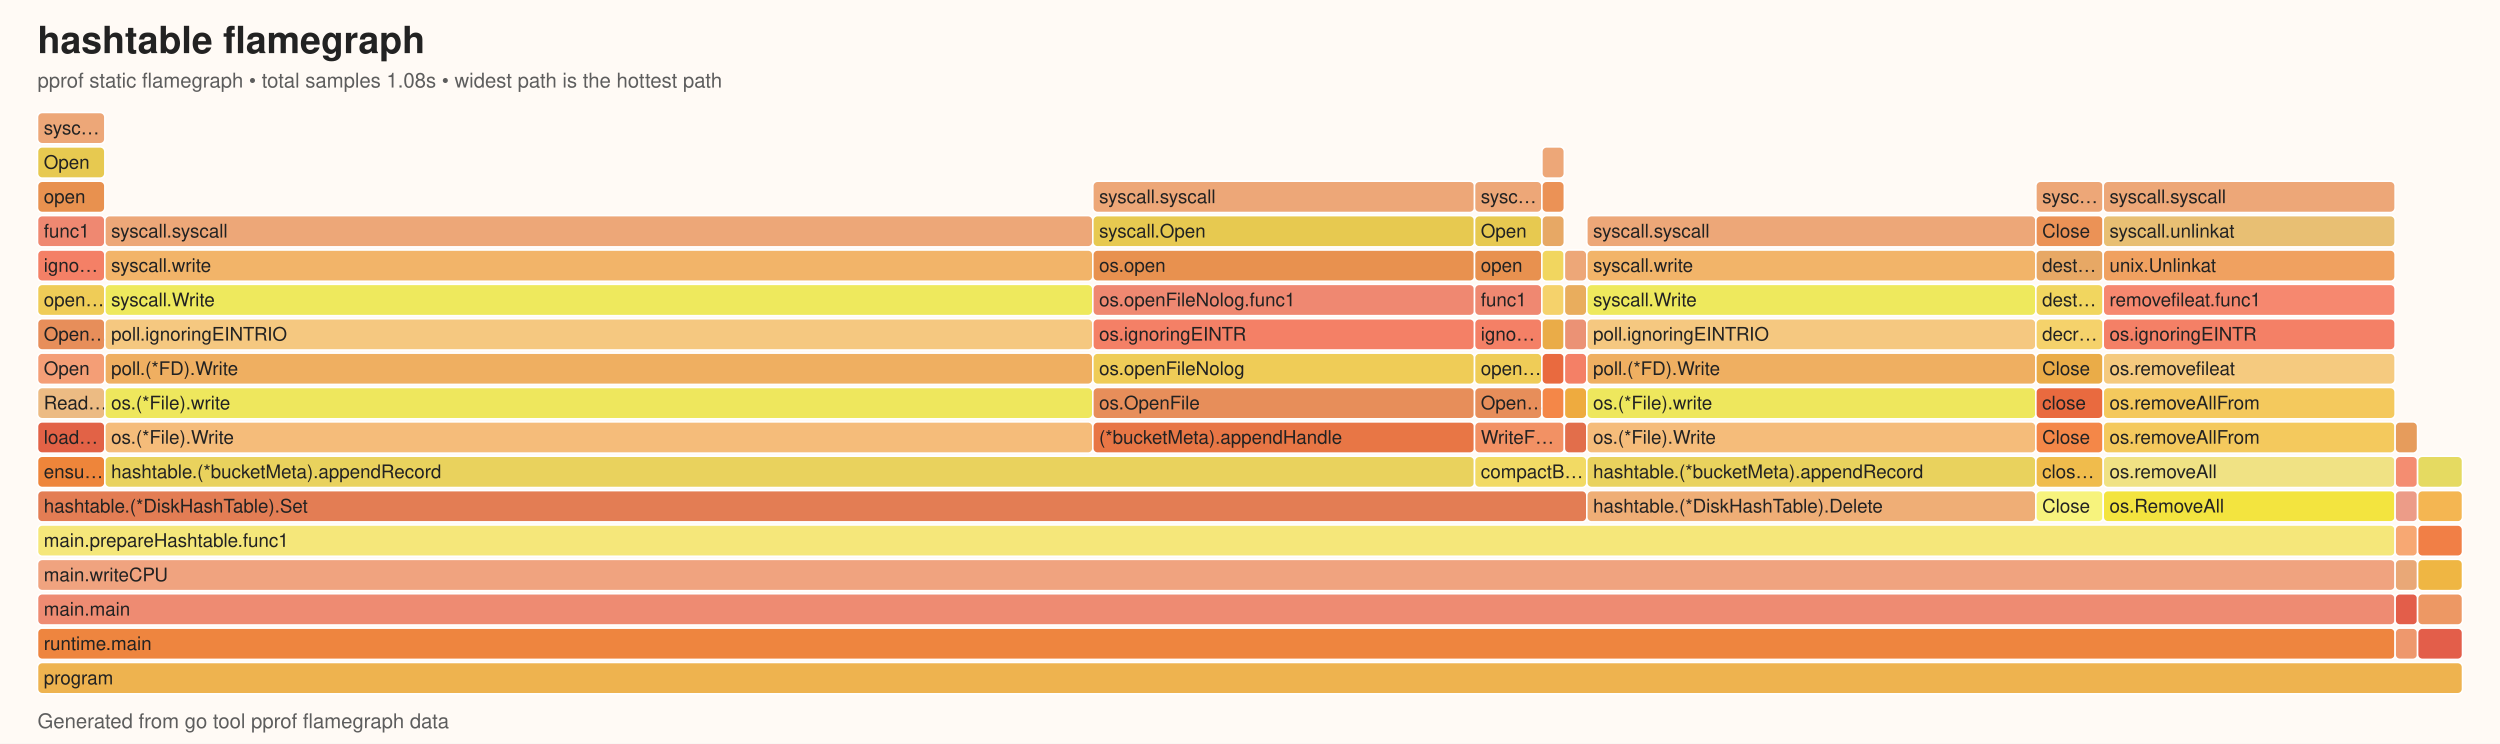
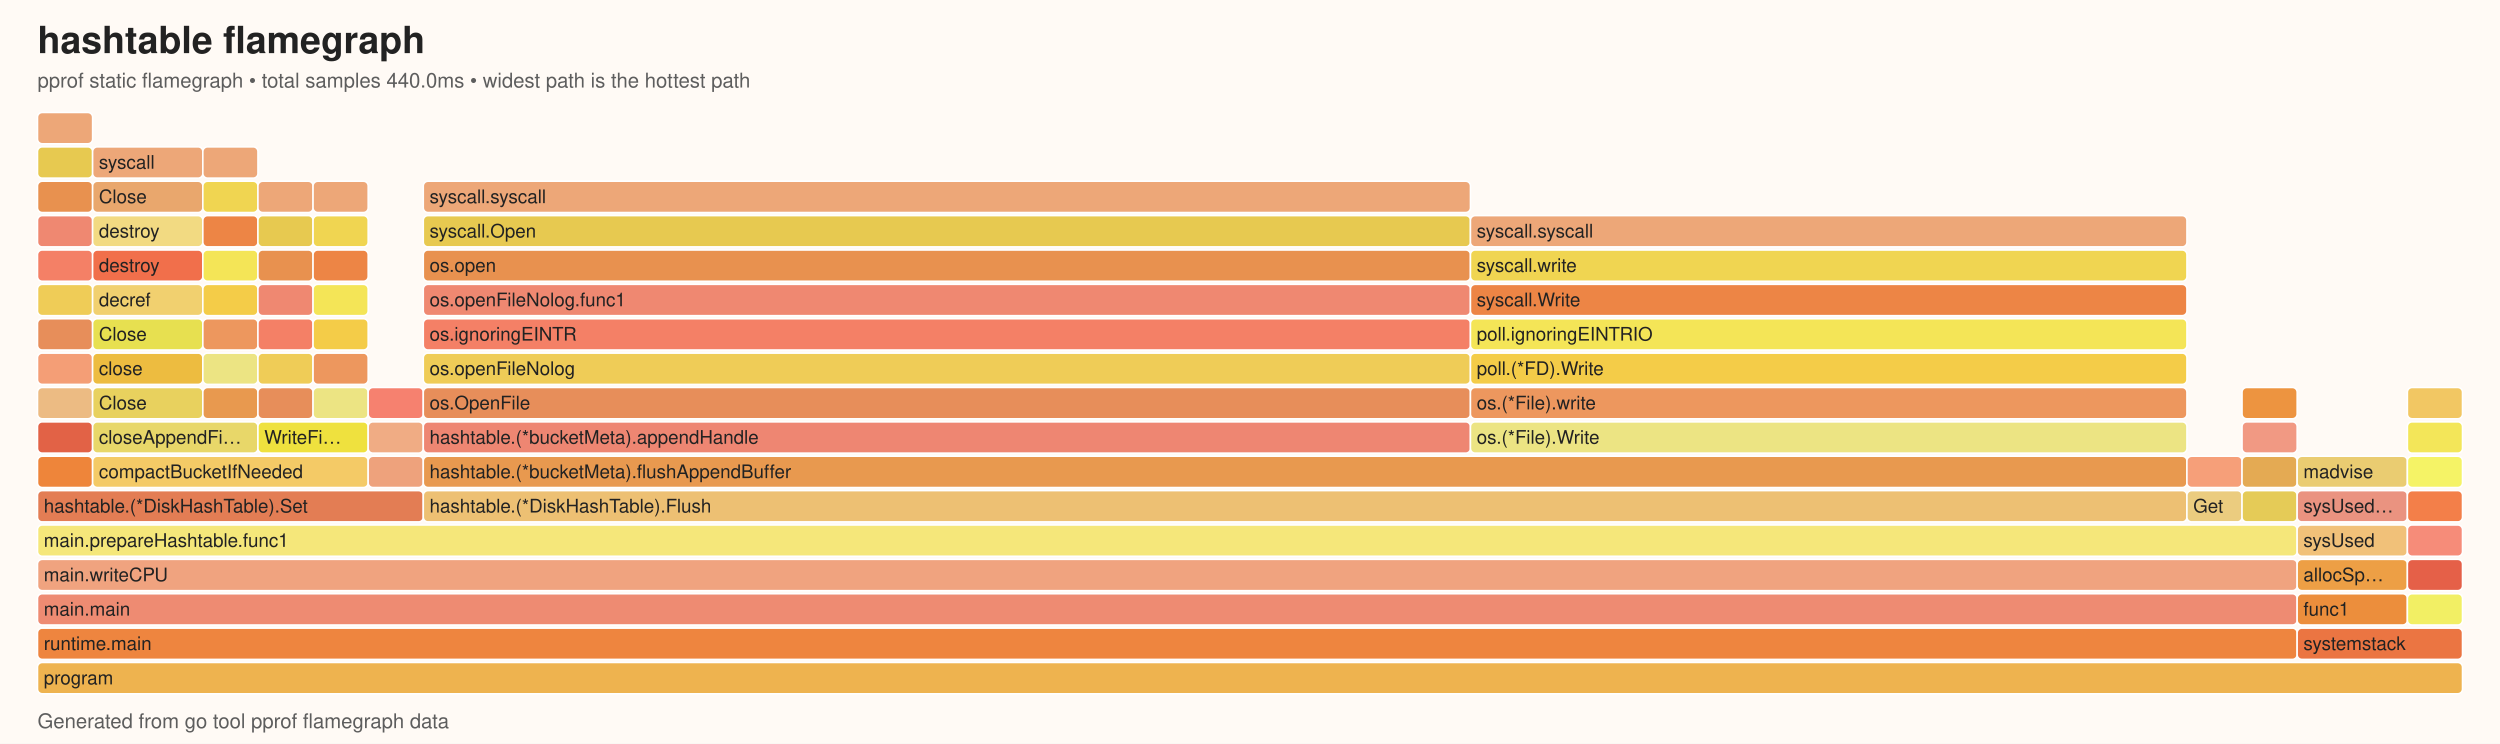
<svg xmlns="http://www.w3.org/2000/svg" width="1600" height="476" viewBox="0 0 1600 476" role="img" aria-label="hashtable flamegraph">
  <style>text{font-family:-apple-system,BlinkMacSystemFont,'Segoe UI',Helvetica,Arial,sans-serif;}.title{font-size:24px;font-weight:700;fill:#222;}.subtitle{font-size:13px;fill:#5d5d5d;}.box-label{font-size:12px;fill:#222;pointer-events:none;}.box{stroke:#ffffff;stroke-width:1;}</style>
  <rect x="0" y="0" width="1600" height="476" fill="#fffaf5" />
  <text class="title" x="24" y="34">hashtable flamegraph</text>
-   <text class="subtitle" x="24" y="56">pprof static flamegraph • total samples 1.08s • widest path is the hottest path</text>
+   <text class="subtitle" x="24" y="56">pprof static flamegraph • total samples 440.0ms • widest path is the hottest path</text>
  <g>
    <rect class="box" x="24.00" y="424.00" width="1552.00" height="20" rx="3" ry="3" fill="hsl(38,82%,62%)" />
    <text class="box-label" x="28.00" y="438.00">program</text>
  </g>
  <g>
-     <rect class="box" x="24.00" y="402.00" width="1508.89" height="20" rx="3" ry="3" fill="hsl(24,84%,59%)" />
+     <rect class="box" x="24.00" y="402.00" width="1446.18" height="20" rx="3" ry="3" fill="hsl(24,84%,59%)" />
    <text class="box-label" x="28.00" y="416.00">runtime.main</text>
  </g>
  <g>
-     <rect class="box" x="24.00" y="380.00" width="1508.89" height="20" rx="3" ry="3" fill="hsl(12,78%,69%)" />
+     <rect class="box" x="24.00" y="380.00" width="1446.18" height="20" rx="3" ry="3" fill="hsl(12,78%,69%)" />
    <text class="box-label" x="28.00" y="394.00">main.main</text>
  </g>
  <g>
-     <rect class="box" x="24.00" y="358.00" width="1508.89" height="20" rx="3" ry="3" fill="hsl(19,79%,72%)" />
+     <rect class="box" x="24.00" y="358.00" width="1446.18" height="20" rx="3" ry="3" fill="hsl(19,79%,72%)" />
    <text class="box-label" x="28.00" y="372.00">main.writeCPU</text>
  </g>
  <g>
-     <rect class="box" x="24.00" y="336.00" width="1508.89" height="20" rx="3" ry="3" fill="hsl(53,86%,72%)" />
+     <rect class="box" x="24.00" y="336.00" width="1446.18" height="20" rx="3" ry="3" fill="hsl(53,86%,72%)" />
    <text class="box-label" x="28.00" y="350.00">main.prepareHashtable.func1</text>
  </g>
  <g>
-     <rect class="box" x="24.00" y="314.00" width="991.56" height="20" rx="3" ry="3" fill="hsl(17,72%,61%)" />
+     <rect class="box" x="24.00" y="314.00" width="246.91" height="20" rx="3" ry="3" fill="hsl(17,72%,61%)" />
    <text class="box-label" x="28.00" y="328.00">hashtable.(*DiskHashTable).Set</text>
  </g>
  <g>
-     <rect class="box" x="24.00" y="292.00" width="43.11" height="20" rx="3" ry="3" fill="hsl(25,84%,58%)" />
-     <text class="box-label" x="28.00" y="306.00">ensu…</text>
-   </g>
-   <g>
-     <rect class="box" x="24.00" y="270.00" width="43.11" height="20" rx="3" ry="3" fill="hsl(11,73%,58%)" />
-     <text class="box-label" x="28.00" y="284.00">load…</text>
-   </g>
-   <g>
-     <rect class="box" x="24.00" y="248.00" width="43.11" height="20" rx="3" ry="3" fill="hsl(32,73%,72%)" />
-     <text class="box-label" x="28.00" y="262.00">Read…</text>
-   </g>
-   <g>
-     <rect class="box" x="24.00" y="226.00" width="43.11" height="20" rx="3" ry="3" fill="hsl(19,85%,71%)" />
-     <text class="box-label" x="28.00" y="240.00">Open</text>
-   </g>
-   <g>
-     <rect class="box" x="24.00" y="204.00" width="43.11" height="20" rx="3" ry="3" fill="hsl(22,75%,63%)" />
-     <text class="box-label" x="28.00" y="218.00">Open…</text>
-   </g>
-   <g>
-     <rect class="box" x="24.00" y="182.00" width="43.11" height="20" rx="3" ry="3" fill="hsl(46,83%,64%)" />
-     <text class="box-label" x="28.00" y="196.00">open…</text>
-   </g>
-   <g>
-     <rect class="box" x="24.00" y="160.00" width="43.11" height="20" rx="3" ry="3" fill="hsl(11,87%,68%)" />
-     <text class="box-label" x="28.00" y="174.00">igno…</text>
-   </g>
-   <g>
-     <rect class="box" x="24.00" y="138.00" width="43.11" height="20" rx="3" ry="3" fill="hsl(11,80%,69%)" />
-     <text class="box-label" x="28.00" y="152.00">func1</text>
-   </g>
-   <g>
-     <rect class="box" x="24.00" y="116.00" width="43.11" height="20" rx="3" ry="3" fill="hsl(26,77%,61%)" />
-     <text class="box-label" x="28.00" y="130.00">open</text>
-   </g>
-   <g>
-     <rect class="box" x="24.00" y="94.00" width="43.11" height="20" rx="3" ry="3" fill="hsl(48,76%,61%)" />
-     <text class="box-label" x="28.00" y="108.00">Open</text>
-   </g>
-   <g>
-     <rect class="box" x="24.00" y="72.00" width="43.11" height="20" rx="3" ry="3" fill="hsl(24,76%,70%)" />
-     <text class="box-label" x="28.00" y="86.00">sysc…</text>
-   </g>
-   <g>
-     <rect class="box" x="67.11" y="292.00" width="876.59" height="20" rx="3" ry="3" fill="hsl(50,76%,64%)" />
-     <text class="box-label" x="71.11" y="306.00">hashtable.(*bucketMeta).appendRecord</text>
-   </g>
-   <g>
-     <rect class="box" x="67.11" y="270.00" width="632.30" height="20" rx="3" ry="3" fill="hsl(32,86%,72%)" />
-     <text class="box-label" x="71.11" y="284.00">os.(*File).Write</text>
-   </g>
-   <g>
-     <rect class="box" x="67.11" y="248.00" width="632.30" height="20" rx="3" ry="3" fill="hsl(57,81%,65%)" />
-     <text class="box-label" x="71.11" y="262.00">os.(*File).write</text>
-   </g>
-   <g>
-     <rect class="box" x="67.11" y="226.00" width="632.30" height="20" rx="3" ry="3" fill="hsl(33,82%,66%)" />
-     <text class="box-label" x="71.11" y="240.00">poll.(*FD).Write</text>
-   </g>
-   <g>
-     <rect class="box" x="67.11" y="204.00" width="632.30" height="20" rx="3" ry="3" fill="hsl(37,85%,73%)" />
-     <text class="box-label" x="71.11" y="218.00">poll.ignoringEINTRIO</text>
-   </g>
-   <g>
-     <rect class="box" x="67.11" y="182.00" width="632.30" height="20" rx="3" ry="3" fill="hsl(58,81%,65%)" />
-     <text class="box-label" x="71.11" y="196.00">syscall.Write</text>
-   </g>
-   <g>
-     <rect class="box" x="67.11" y="160.00" width="632.30" height="20" rx="3" ry="3" fill="hsl(33,84%,68%)" />
-     <text class="box-label" x="71.11" y="174.00">syscall.write</text>
-   </g>
-   <g>
-     <rect class="box" x="67.11" y="138.00" width="632.30" height="20" rx="3" ry="3" fill="hsl(24,76%,70%)" />
-     <text class="box-label" x="71.11" y="152.00">syscall.syscall</text>
-   </g>
-   <g>
-     <rect class="box" x="699.41" y="270.00" width="244.30" height="20" rx="3" ry="3" fill="hsl(18,78%,59%)" />
-     <text class="box-label" x="703.41" y="284.00">(*bucketMeta).appendHandle</text>
-   </g>
-   <g>
-     <rect class="box" x="699.41" y="248.00" width="244.30" height="20" rx="3" ry="3" fill="hsl(22,75%,63%)" />
-     <text class="box-label" x="703.41" y="262.00">os.OpenFile</text>
-   </g>
-   <g>
-     <rect class="box" x="699.41" y="226.00" width="244.30" height="20" rx="3" ry="3" fill="hsl(46,83%,64%)" />
-     <text class="box-label" x="703.41" y="240.00">os.openFileNolog</text>
-   </g>
-   <g>
-     <rect class="box" x="699.41" y="204.00" width="244.30" height="20" rx="3" ry="3" fill="hsl(11,87%,68%)" />
-     <text class="box-label" x="703.41" y="218.00">os.ignoringEINTR</text>
-   </g>
-   <g>
-     <rect class="box" x="699.41" y="182.00" width="244.30" height="20" rx="3" ry="3" fill="hsl(11,80%,69%)" />
-     <text class="box-label" x="703.41" y="196.00">os.openFileNolog.func1</text>
-   </g>
-   <g>
-     <rect class="box" x="699.41" y="160.00" width="244.30" height="20" rx="3" ry="3" fill="hsl(26,77%,61%)" />
-     <text class="box-label" x="703.41" y="174.00">os.open</text>
-   </g>
-   <g>
-     <rect class="box" x="699.41" y="138.00" width="244.30" height="20" rx="3" ry="3" fill="hsl(48,76%,61%)" />
-     <text class="box-label" x="703.41" y="152.00">syscall.Open</text>
-   </g>
-   <g>
-     <rect class="box" x="699.41" y="116.00" width="244.30" height="20" rx="3" ry="3" fill="hsl(24,76%,70%)" />
-     <text class="box-label" x="703.41" y="130.00">syscall.syscall</text>
-   </g>
-   <g>
-     <rect class="box" x="943.70" y="292.00" width="71.85" height="20" rx="3" ry="3" fill="hsl(50,84%,67%)" />
-     <text class="box-label" x="947.70" y="306.00">compactB…</text>
-   </g>
-   <g>
-     <rect class="box" x="943.70" y="270.00" width="57.48" height="20" rx="3" ry="3" fill="hsl(19,84%,67%)" />
-     <text class="box-label" x="947.70" y="284.00">WriteF…</text>
-   </g>
-   <g>
-     <rect class="box" x="943.70" y="248.00" width="43.11" height="20" rx="3" ry="3" fill="hsl(22,75%,63%)" />
-     <text class="box-label" x="947.70" y="262.00">Open…</text>
-   </g>
-   <g>
-     <rect class="box" x="943.70" y="226.00" width="43.11" height="20" rx="3" ry="3" fill="hsl(46,83%,64%)" />
-     <text class="box-label" x="947.70" y="240.00">open…</text>
-   </g>
-   <g>
-     <rect class="box" x="943.70" y="204.00" width="43.11" height="20" rx="3" ry="3" fill="hsl(11,87%,68%)" />
-     <text class="box-label" x="947.70" y="218.00">igno…</text>
-   </g>
-   <g>
-     <rect class="box" x="943.70" y="182.00" width="43.11" height="20" rx="3" ry="3" fill="hsl(11,80%,69%)" />
-     <text class="box-label" x="947.70" y="196.00">func1</text>
-   </g>
-   <g>
-     <rect class="box" x="943.70" y="160.00" width="43.11" height="20" rx="3" ry="3" fill="hsl(26,77%,61%)" />
-     <text class="box-label" x="947.70" y="174.00">open</text>
-   </g>
-   <g>
-     <rect class="box" x="943.70" y="138.00" width="43.11" height="20" rx="3" ry="3" fill="hsl(48,76%,61%)" />
-     <text class="box-label" x="947.70" y="152.00">Open</text>
-   </g>
-   <g>
-     <rect class="box" x="943.70" y="116.00" width="43.11" height="20" rx="3" ry="3" fill="hsl(24,76%,70%)" />
-     <text class="box-label" x="947.70" y="130.00">sysc…</text>
-   </g>
-   <g>
-     <rect class="box" x="986.81" y="248.00" width="14.37" height="20" rx="3" ry="3" fill="hsl(22,89%,62%)" />
-   </g>
-   <g>
-     <rect class="box" x="986.81" y="226.00" width="14.37" height="20" rx="3" ry="3" fill="hsl(15,79%,58%)" />
-   </g>
-   <g>
-     <rect class="box" x="986.81" y="204.00" width="14.37" height="20" rx="3" ry="3" fill="hsl(37,79%,60%)" />
-   </g>
-   <g>
-     <rect class="box" x="986.81" y="182.00" width="14.37" height="20" rx="3" ry="3" fill="hsl(45,87%,69%)" />
-   </g>
-   <g>
-     <rect class="box" x="986.81" y="160.00" width="14.37" height="20" rx="3" ry="3" fill="hsl(49,84%,66%)" />
-   </g>
-   <g>
-     <rect class="box" x="986.81" y="138.00" width="14.37" height="20" rx="3" ry="3" fill="hsl(31,73%,65%)" />
-   </g>
-   <g>
-     <rect class="box" x="986.81" y="116.00" width="14.37" height="20" rx="3" ry="3" fill="hsl(24,79%,63%)" />
-   </g>
-   <g>
-     <rect class="box" x="986.81" y="94.00" width="14.37" height="20" rx="3" ry="3" fill="hsl(24,76%,70%)" />
-   </g>
-   <g>
-     <rect class="box" x="1001.19" y="270.00" width="14.37" height="20" rx="3" ry="3" fill="hsl(14,72%,59%)" />
-   </g>
-   <g>
-     <rect class="box" x="1001.19" y="248.00" width="14.37" height="20" rx="3" ry="3" fill="hsl(37,84%,59%)" />
-   </g>
-   <g>
-     <rect class="box" x="1001.19" y="226.00" width="14.37" height="20" rx="3" ry="3" fill="hsl(11,87%,68%)" />
-   </g>
-   <g>
-     <rect class="box" x="1001.19" y="204.00" width="14.37" height="20" rx="3" ry="3" fill="hsl(15,75%,69%)" />
-   </g>
-   <g>
-     <rect class="box" x="1001.19" y="182.00" width="14.37" height="20" rx="3" ry="3" fill="hsl(34,76%,64%)" />
-   </g>
-   <g>
-     <rect class="box" x="1001.19" y="160.00" width="14.37" height="20" rx="3" ry="3" fill="hsl(24,76%,70%)" />
-   </g>
-   <g>
-     <rect class="box" x="1015.56" y="314.00" width="287.41" height="20" rx="3" ry="3" fill="hsl(28,79%,70%)" />
-     <text class="box-label" x="1019.56" y="328.00">hashtable.(*DiskHashTable).Delete</text>
-   </g>
-   <g>
-     <rect class="box" x="1015.56" y="292.00" width="287.41" height="20" rx="3" ry="3" fill="hsl(50,76%,64%)" />
-     <text class="box-label" x="1019.56" y="306.00">hashtable.(*bucketMeta).appendRecord</text>
-   </g>
-   <g>
-     <rect class="box" x="1015.56" y="270.00" width="287.41" height="20" rx="3" ry="3" fill="hsl(32,86%,72%)" />
-     <text class="box-label" x="1019.56" y="284.00">os.(*File).Write</text>
-   </g>
-   <g>
-     <rect class="box" x="1015.56" y="248.00" width="287.41" height="20" rx="3" ry="3" fill="hsl(57,81%,65%)" />
-     <text class="box-label" x="1019.56" y="262.00">os.(*File).write</text>
-   </g>
-   <g>
-     <rect class="box" x="1015.56" y="226.00" width="287.41" height="20" rx="3" ry="3" fill="hsl(33,82%,66%)" />
-     <text class="box-label" x="1019.56" y="240.00">poll.(*FD).Write</text>
-   </g>
-   <g>
-     <rect class="box" x="1015.56" y="204.00" width="287.41" height="20" rx="3" ry="3" fill="hsl(37,85%,73%)" />
-     <text class="box-label" x="1019.56" y="218.00">poll.ignoringEINTRIO</text>
-   </g>
-   <g>
-     <rect class="box" x="1015.56" y="182.00" width="287.41" height="20" rx="3" ry="3" fill="hsl(58,81%,65%)" />
-     <text class="box-label" x="1019.56" y="196.00">syscall.Write</text>
-   </g>
-   <g>
-     <rect class="box" x="1015.56" y="160.00" width="287.41" height="20" rx="3" ry="3" fill="hsl(33,84%,68%)" />
-     <text class="box-label" x="1019.56" y="174.00">syscall.write</text>
-   </g>
-   <g>
-     <rect class="box" x="1015.56" y="138.00" width="287.41" height="20" rx="3" ry="3" fill="hsl(24,76%,70%)" />
-     <text class="box-label" x="1019.56" y="152.00">syscall.syscall</text>
-   </g>
-   <g>
-     <rect class="box" x="1302.96" y="314.00" width="43.11" height="20" rx="3" ry="3" fill="hsl(58,89%,73%)" />
-     <text class="box-label" x="1306.96" y="328.00">Close</text>
-   </g>
-   <g>
-     <rect class="box" x="1302.96" y="292.00" width="43.11" height="20" rx="3" ry="3" fill="hsl(41,85%,62%)" />
-     <text class="box-label" x="1306.96" y="306.00">clos…</text>
-   </g>
-   <g>
-     <rect class="box" x="1302.96" y="270.00" width="43.11" height="20" rx="3" ry="3" fill="hsl(22,89%,62%)" />
-     <text class="box-label" x="1306.96" y="284.00">Close</text>
-   </g>
-   <g>
-     <rect class="box" x="1302.96" y="248.00" width="43.11" height="20" rx="3" ry="3" fill="hsl(15,79%,58%)" />
-     <text class="box-label" x="1306.96" y="262.00">close</text>
-   </g>
-   <g>
-     <rect class="box" x="1302.96" y="226.00" width="43.11" height="20" rx="3" ry="3" fill="hsl(37,79%,60%)" />
-     <text class="box-label" x="1306.96" y="240.00">Close</text>
-   </g>
-   <g>
-     <rect class="box" x="1302.96" y="204.00" width="43.11" height="20" rx="3" ry="3" fill="hsl(45,87%,69%)" />
-     <text class="box-label" x="1306.96" y="218.00">decr…</text>
-   </g>
-   <g>
-     <rect class="box" x="1302.96" y="182.00" width="43.11" height="20" rx="3" ry="3" fill="hsl(49,84%,66%)" />
-     <text class="box-label" x="1306.96" y="196.00">dest…</text>
-   </g>
-   <g>
-     <rect class="box" x="1302.96" y="160.00" width="43.11" height="20" rx="3" ry="3" fill="hsl(31,73%,65%)" />
-     <text class="box-label" x="1306.96" y="174.00">dest…</text>
-   </g>
-   <g>
-     <rect class="box" x="1302.96" y="138.00" width="43.11" height="20" rx="3" ry="3" fill="hsl(24,79%,63%)" />
-     <text class="box-label" x="1306.96" y="152.00">Close</text>
-   </g>
-   <g>
-     <rect class="box" x="1302.96" y="116.00" width="43.11" height="20" rx="3" ry="3" fill="hsl(24,76%,70%)" />
-     <text class="box-label" x="1306.96" y="130.00">sysc…</text>
-   </g>
-   <g>
-     <rect class="box" x="1346.07" y="314.00" width="186.81" height="20" rx="3" ry="3" fill="hsl(55,88%,60%)" />
-     <text class="box-label" x="1350.07" y="328.00">os.RemoveAll</text>
-   </g>
-   <g>
-     <rect class="box" x="1346.07" y="292.00" width="186.81" height="20" rx="3" ry="3" fill="hsl(52,78%,73%)" />
-     <text class="box-label" x="1350.07" y="306.00">os.removeAll</text>
-   </g>
-   <g>
-     <rect class="box" x="1346.07" y="270.00" width="186.81" height="20" rx="3" ry="3" fill="hsl(43,87%,66%)" />
-     <text class="box-label" x="1350.07" y="284.00">os.removeAllFrom</text>
-   </g>
-   <g>
-     <rect class="box" x="1346.07" y="248.00" width="186.81" height="20" rx="3" ry="3" fill="hsl(43,87%,66%)" />
-     <text class="box-label" x="1350.07" y="262.00">os.removeAllFrom</text>
-   </g>
-   <g>
-     <rect class="box" x="1346.07" y="226.00" width="186.81" height="20" rx="3" ry="3" fill="hsl(38,86%,73%)" />
-     <text class="box-label" x="1350.07" y="240.00">os.removefileat</text>
-   </g>
-   <g>
-     <rect class="box" x="1346.07" y="204.00" width="186.81" height="20" rx="3" ry="3" fill="hsl(11,87%,68%)" />
-     <text class="box-label" x="1350.07" y="218.00">os.ignoringEINTR</text>
-   </g>
-   <g>
-     <rect class="box" x="1346.07" y="182.00" width="186.81" height="20" rx="3" ry="3" fill="hsl(11,88%,70%)" />
-     <text class="box-label" x="1350.07" y="196.00">removefileat.func1</text>
-   </g>
-   <g>
-     <rect class="box" x="1346.07" y="160.00" width="186.81" height="20" rx="3" ry="3" fill="hsl(27,83%,66%)" />
-     <text class="box-label" x="1350.07" y="174.00">unix.Unlinkat</text>
-   </g>
-   <g>
-     <rect class="box" x="1346.07" y="138.00" width="186.81" height="20" rx="3" ry="3" fill="hsl(39,72%,68%)" />
-     <text class="box-label" x="1350.07" y="152.00">syscall.unlinkat</text>
-   </g>
-   <g>
-     <rect class="box" x="1346.07" y="116.00" width="186.81" height="20" rx="3" ry="3" fill="hsl(24,76%,70%)" />
-     <text class="box-label" x="1350.07" y="130.00">syscall.syscall</text>
-   </g>
-   <g>
-     <rect class="box" x="1532.89" y="402.00" width="14.37" height="20" rx="3" ry="3" fill="hsl(20,79%,68%)" />
-   </g>
-   <g>
-     <rect class="box" x="1532.89" y="380.00" width="14.37" height="20" rx="3" ry="3" fill="hsl(8,73%,59%)" />
-   </g>
-   <g>
-     <rect class="box" x="1532.89" y="358.00" width="14.37" height="20" rx="3" ry="3" fill="hsl(26,72%,69%)" />
-   </g>
-   <g>
-     <rect class="box" x="1532.89" y="336.00" width="14.37" height="20" rx="3" ry="3" fill="hsl(24,89%,71%)" />
-   </g>
-   <g>
-     <rect class="box" x="1532.89" y="314.00" width="14.37" height="20" rx="3" ry="3" fill="hsl(12,73%,73%)" />
-   </g>
-   <g>
-     <rect class="box" x="1532.89" y="292.00" width="14.37" height="20" rx="3" ry="3" fill="hsl(13,86%,70%)" />
-   </g>
-   <g>
-     <rect class="box" x="1532.89" y="270.00" width="14.37" height="20" rx="3" ry="3" fill="hsl(28,73%,63%)" />
-   </g>
-   <g>
-     <rect class="box" x="1547.26" y="402.00" width="28.74" height="20" rx="3" ry="3" fill="hsl(8,73%,59%)" />
-   </g>
-   <g>
-     <rect class="box" x="1547.26" y="380.00" width="28.74" height="20" rx="3" ry="3" fill="hsl(23,79%,66%)" />
-   </g>
-   <g>
-     <rect class="box" x="1547.26" y="358.00" width="28.74" height="20" rx="3" ry="3" fill="hsl(40,84%,60%)" />
-   </g>
-   <g>
-     <rect class="box" x="1547.26" y="336.00" width="28.74" height="20" rx="3" ry="3" fill="hsl(20,86%,61%)" />
-   </g>
-   <g>
-     <rect class="box" x="1547.26" y="314.00" width="28.74" height="20" rx="3" ry="3" fill="hsl(37,88%,64%)" />
-   </g>
-   <g>
-     <rect class="box" x="1547.26" y="292.00" width="28.74" height="20" rx="3" ry="3" fill="hsl(55,72%,64%)" />
+     <rect class="box" x="24.00" y="292.00" width="35.27" height="20" rx="3" ry="3" fill="hsl(25,84%,58%)" />
+   </g>
+   <g>
+     <rect class="box" x="24.00" y="270.00" width="35.27" height="20" rx="3" ry="3" fill="hsl(11,73%,58%)" />
+   </g>
+   <g>
+     <rect class="box" x="24.00" y="248.00" width="35.27" height="20" rx="3" ry="3" fill="hsl(32,73%,72%)" />
+   </g>
+   <g>
+     <rect class="box" x="24.00" y="226.00" width="35.27" height="20" rx="3" ry="3" fill="hsl(19,85%,71%)" />
+   </g>
+   <g>
+     <rect class="box" x="24.00" y="204.00" width="35.27" height="20" rx="3" ry="3" fill="hsl(22,75%,63%)" />
+   </g>
+   <g>
+     <rect class="box" x="24.00" y="182.00" width="35.27" height="20" rx="3" ry="3" fill="hsl(46,83%,64%)" />
+   </g>
+   <g>
+     <rect class="box" x="24.00" y="160.00" width="35.27" height="20" rx="3" ry="3" fill="hsl(11,87%,68%)" />
+   </g>
+   <g>
+     <rect class="box" x="24.00" y="138.00" width="35.27" height="20" rx="3" ry="3" fill="hsl(11,80%,69%)" />
+   </g>
+   <g>
+     <rect class="box" x="24.00" y="116.00" width="35.27" height="20" rx="3" ry="3" fill="hsl(26,77%,61%)" />
+   </g>
+   <g>
+     <rect class="box" x="24.00" y="94.00" width="35.27" height="20" rx="3" ry="3" fill="hsl(48,76%,61%)" />
+   </g>
+   <g>
+     <rect class="box" x="24.00" y="72.00" width="35.27" height="20" rx="3" ry="3" fill="hsl(24,76%,70%)" />
+   </g>
+   <g>
+     <rect class="box" x="59.27" y="292.00" width="176.36" height="20" rx="3" ry="3" fill="hsl(42,87%,68%)" />
+     <text class="box-label" x="63.27" y="306.00">compactBucketIfNeeded</text>
+   </g>
+   <g>
+     <rect class="box" x="59.27" y="270.00" width="105.82" height="20" rx="3" ry="3" fill="hsl(52,73%,66%)" />
+     <text class="box-label" x="63.27" y="284.00">closeAppendFi…</text>
+   </g>
+   <g>
+     <rect class="box" x="59.27" y="248.00" width="70.55" height="20" rx="3" ry="3" fill="hsl(50,75%,64%)" />
+     <text class="box-label" x="63.27" y="262.00">Close</text>
+   </g>
+   <g>
+     <rect class="box" x="59.27" y="226.00" width="70.55" height="20" rx="3" ry="3" fill="hsl(43,83%,59%)" />
+     <text class="box-label" x="63.27" y="240.00">close</text>
+   </g>
+   <g>
+     <rect class="box" x="59.27" y="204.00" width="70.55" height="20" rx="3" ry="3" fill="hsl(57,76%,61%)" />
+     <text class="box-label" x="63.27" y="218.00">Close</text>
+   </g>
+   <g>
+     <rect class="box" x="59.27" y="182.00" width="70.55" height="20" rx="3" ry="3" fill="hsl(45,82%,69%)" />
+     <text class="box-label" x="63.27" y="196.00">decref</text>
+   </g>
+   <g>
+     <rect class="box" x="59.27" y="160.00" width="70.55" height="20" rx="3" ry="3" fill="hsl(13,86%,62%)" />
+     <text class="box-label" x="63.27" y="174.00">destroy</text>
+   </g>
+   <g>
+     <rect class="box" x="59.27" y="138.00" width="70.55" height="20" rx="3" ry="3" fill="hsl(47,81%,73%)" />
+     <text class="box-label" x="63.27" y="152.00">destroy</text>
+   </g>
+   <g>
+     <rect class="box" x="59.27" y="116.00" width="70.55" height="20" rx="3" ry="3" fill="hsl(28,74%,67%)" />
+     <text class="box-label" x="63.27" y="130.00">Close</text>
+   </g>
+   <g>
+     <rect class="box" x="59.27" y="94.00" width="70.55" height="20" rx="3" ry="3" fill="hsl(24,76%,70%)" />
+     <text class="box-label" x="63.27" y="108.00">syscall</text>
+   </g>
+   <g>
+     <rect class="box" x="129.82" y="248.00" width="35.27" height="20" rx="3" ry="3" fill="hsl(29,77%,61%)" />
+   </g>
+   <g>
+     <rect class="box" x="129.82" y="226.00" width="35.27" height="20" rx="3" ry="3" fill="hsl(55,74%,72%)" />
+   </g>
+   <g>
+     <rect class="box" x="129.82" y="204.00" width="35.27" height="20" rx="3" ry="3" fill="hsl(24,80%,65%)" />
+   </g>
+   <g>
+     <rect class="box" x="129.82" y="182.00" width="35.27" height="20" rx="3" ry="3" fill="hsl(46,89%,62%)" />
+   </g>
+   <g>
+     <rect class="box" x="129.82" y="160.00" width="35.27" height="20" rx="3" ry="3" fill="hsl(54,88%,65%)" />
+   </g>
+   <g>
+     <rect class="box" x="129.82" y="138.00" width="35.27" height="20" rx="3" ry="3" fill="hsl(23,82%,60%)" />
+   </g>
+   <g>
+     <rect class="box" x="129.82" y="116.00" width="35.27" height="20" rx="3" ry="3" fill="hsl(50,84%,63%)" />
+   </g>
+   <g>
+     <rect class="box" x="129.82" y="94.00" width="35.27" height="20" rx="3" ry="3" fill="hsl(24,76%,70%)" />
+   </g>
+   <g>
+     <rect class="box" x="165.09" y="270.00" width="70.55" height="20" rx="3" ry="3" fill="hsl(55,85%,59%)" />
+     <text class="box-label" x="169.09" y="284.00">WriteFi…</text>
+   </g>
+   <g>
+     <rect class="box" x="165.09" y="248.00" width="35.27" height="20" rx="3" ry="3" fill="hsl(22,75%,63%)" />
+   </g>
+   <g>
+     <rect class="box" x="165.09" y="226.00" width="35.27" height="20" rx="3" ry="3" fill="hsl(46,83%,64%)" />
+   </g>
+   <g>
+     <rect class="box" x="165.09" y="204.00" width="35.27" height="20" rx="3" ry="3" fill="hsl(11,87%,68%)" />
+   </g>
+   <g>
+     <rect class="box" x="165.09" y="182.00" width="35.27" height="20" rx="3" ry="3" fill="hsl(11,80%,69%)" />
+   </g>
+   <g>
+     <rect class="box" x="165.09" y="160.00" width="35.27" height="20" rx="3" ry="3" fill="hsl(26,77%,61%)" />
+   </g>
+   <g>
+     <rect class="box" x="165.09" y="138.00" width="35.27" height="20" rx="3" ry="3" fill="hsl(48,76%,61%)" />
+   </g>
+   <g>
+     <rect class="box" x="165.09" y="116.00" width="35.27" height="20" rx="3" ry="3" fill="hsl(24,76%,70%)" />
+   </g>
+   <g>
+     <rect class="box" x="200.36" y="248.00" width="35.27" height="20" rx="3" ry="3" fill="hsl(55,74%,72%)" />
+   </g>
+   <g>
+     <rect class="box" x="200.36" y="226.00" width="35.27" height="20" rx="3" ry="3" fill="hsl(24,80%,65%)" />
+   </g>
+   <g>
+     <rect class="box" x="200.36" y="204.00" width="35.27" height="20" rx="3" ry="3" fill="hsl(46,89%,62%)" />
+   </g>
+   <g>
+     <rect class="box" x="200.36" y="182.00" width="35.27" height="20" rx="3" ry="3" fill="hsl(54,88%,65%)" />
+   </g>
+   <g>
+     <rect class="box" x="200.36" y="160.00" width="35.27" height="20" rx="3" ry="3" fill="hsl(23,82%,60%)" />
+   </g>
+   <g>
+     <rect class="box" x="200.36" y="138.00" width="35.27" height="20" rx="3" ry="3" fill="hsl(50,84%,63%)" />
+   </g>
+   <g>
+     <rect class="box" x="200.36" y="116.00" width="35.27" height="20" rx="3" ry="3" fill="hsl(24,76%,70%)" />
+   </g>
+   <g>
+     <rect class="box" x="235.64" y="292.00" width="35.27" height="20" rx="3" ry="3" fill="hsl(20,77%,71%)" />
+   </g>
+   <g>
+     <rect class="box" x="235.64" y="270.00" width="35.27" height="20" rx="3" ry="3" fill="hsl(22,78%,73%)" />
+   </g>
+   <g>
+     <rect class="box" x="235.64" y="248.00" width="35.27" height="20" rx="3" ry="3" fill="hsl(8,88%,70%)" />
+   </g>
+   <g>
+     <rect class="box" x="270.91" y="314.00" width="1128.73" height="20" rx="3" ry="3" fill="hsl(38,77%,69%)" />
+     <text class="box-label" x="274.91" y="328.00">hashtable.(*DiskHashTable).Flush</text>
+   </g>
+   <g>
+     <rect class="box" x="270.91" y="292.00" width="1128.73" height="20" rx="3" ry="3" fill="hsl(29,77%,61%)" />
+     <text class="box-label" x="274.91" y="306.00">hashtable.(*bucketMeta).flushAppendBuffer</text>
+   </g>
+   <g>
+     <rect class="box" x="270.91" y="270.00" width="670.18" height="20" rx="3" ry="3" fill="hsl(10,79%,69%)" />
+     <text class="box-label" x="274.91" y="284.00">hashtable.(*bucketMeta).appendHandle</text>
+   </g>
+   <g>
+     <rect class="box" x="270.91" y="248.00" width="670.18" height="20" rx="3" ry="3" fill="hsl(22,75%,63%)" />
+     <text class="box-label" x="274.91" y="262.00">os.OpenFile</text>
+   </g>
+   <g>
+     <rect class="box" x="270.91" y="226.00" width="670.18" height="20" rx="3" ry="3" fill="hsl(46,83%,64%)" />
+     <text class="box-label" x="274.91" y="240.00">os.openFileNolog</text>
+   </g>
+   <g>
+     <rect class="box" x="270.91" y="204.00" width="670.18" height="20" rx="3" ry="3" fill="hsl(11,87%,68%)" />
+     <text class="box-label" x="274.91" y="218.00">os.ignoringEINTR</text>
+   </g>
+   <g>
+     <rect class="box" x="270.91" y="182.00" width="670.18" height="20" rx="3" ry="3" fill="hsl(11,80%,69%)" />
+     <text class="box-label" x="274.91" y="196.00">os.openFileNolog.func1</text>
+   </g>
+   <g>
+     <rect class="box" x="270.91" y="160.00" width="670.18" height="20" rx="3" ry="3" fill="hsl(26,77%,61%)" />
+     <text class="box-label" x="274.91" y="174.00">os.open</text>
+   </g>
+   <g>
+     <rect class="box" x="270.91" y="138.00" width="670.18" height="20" rx="3" ry="3" fill="hsl(48,76%,61%)" />
+     <text class="box-label" x="274.91" y="152.00">syscall.Open</text>
+   </g>
+   <g>
+     <rect class="box" x="270.91" y="116.00" width="670.18" height="20" rx="3" ry="3" fill="hsl(24,76%,70%)" />
+     <text class="box-label" x="274.91" y="130.00">syscall.syscall</text>
+   </g>
+   <g>
+     <rect class="box" x="941.09" y="270.00" width="458.55" height="20" rx="3" ry="3" fill="hsl(55,74%,72%)" />
+     <text class="box-label" x="945.09" y="284.00">os.(*File).Write</text>
+   </g>
+   <g>
+     <rect class="box" x="941.09" y="248.00" width="458.55" height="20" rx="3" ry="3" fill="hsl(24,80%,65%)" />
+     <text class="box-label" x="945.09" y="262.00">os.(*File).write</text>
+   </g>
+   <g>
+     <rect class="box" x="941.09" y="226.00" width="458.55" height="20" rx="3" ry="3" fill="hsl(46,89%,62%)" />
+     <text class="box-label" x="945.09" y="240.00">poll.(*FD).Write</text>
+   </g>
+   <g>
+     <rect class="box" x="941.09" y="204.00" width="458.55" height="20" rx="3" ry="3" fill="hsl(54,88%,65%)" />
+     <text class="box-label" x="945.09" y="218.00">poll.ignoringEINTRIO</text>
+   </g>
+   <g>
+     <rect class="box" x="941.09" y="182.00" width="458.55" height="20" rx="3" ry="3" fill="hsl(23,82%,60%)" />
+     <text class="box-label" x="945.09" y="196.00">syscall.Write</text>
+   </g>
+   <g>
+     <rect class="box" x="941.09" y="160.00" width="458.55" height="20" rx="3" ry="3" fill="hsl(50,84%,63%)" />
+     <text class="box-label" x="945.09" y="174.00">syscall.write</text>
+   </g>
+   <g>
+     <rect class="box" x="941.09" y="138.00" width="458.55" height="20" rx="3" ry="3" fill="hsl(24,76%,70%)" />
+     <text class="box-label" x="945.09" y="152.00">syscall.syscall</text>
+   </g>
+   <g>
+     <rect class="box" x="1399.64" y="314.00" width="35.27" height="20" rx="3" ry="3" fill="hsl(43,73%,71%)" />
+     <text class="box-label" x="1403.64" y="328.00">Get</text>
+   </g>
+   <g>
+     <rect class="box" x="1399.64" y="292.00" width="35.27" height="20" rx="3" ry="3" fill="hsl(18,87%,72%)" />
+   </g>
+   <g>
+     <rect class="box" x="1434.91" y="314.00" width="35.27" height="20" rx="3" ry="3" fill="hsl(49,73%,62%)" />
+   </g>
+   <g>
+     <rect class="box" x="1434.91" y="292.00" width="35.27" height="20" rx="3" ry="3" fill="hsl(36,73%,61%)" />
+   </g>
+   <g>
+     <rect class="box" x="1434.91" y="270.00" width="35.27" height="20" rx="3" ry="3" fill="hsl(12,80%,73%)" />
+   </g>
+   <g>
+     <rect class="box" x="1434.91" y="248.00" width="35.27" height="20" rx="3" ry="3" fill="hsl(29,83%,59%)" />
+   </g>
+   <g>
+     <rect class="box" x="1470.18" y="402.00" width="105.82" height="20" rx="3" ry="3" fill="hsl(18,81%,59%)" />
+     <text class="box-label" x="1474.18" y="416.00">systemstack</text>
+   </g>
+   <g>
+     <rect class="box" x="1470.18" y="380.00" width="70.55" height="20" rx="3" ry="3" fill="hsl(28,82%,58%)" />
+     <text class="box-label" x="1474.18" y="394.00">func1</text>
+   </g>
+   <g>
+     <rect class="box" x="1470.18" y="358.00" width="70.55" height="20" rx="3" ry="3" fill="hsl(32,82%,60%)" />
+     <text class="box-label" x="1474.18" y="372.00">allocSp…</text>
+   </g>
+   <g>
+     <rect class="box" x="1470.18" y="336.00" width="70.55" height="20" rx="3" ry="3" fill="hsl(36,81%,71%)" />
+     <text class="box-label" x="1474.18" y="350.00">sysUsed</text>
+   </g>
+   <g>
+     <rect class="box" x="1470.18" y="314.00" width="70.55" height="20" rx="3" ry="3" fill="hsl(11,72%,71%)" />
+     <text class="box-label" x="1474.18" y="328.00">sysUsed…</text>
+   </g>
+   <g>
+     <rect class="box" x="1470.18" y="292.00" width="70.55" height="20" rx="3" ry="3" fill="hsl(45,74%,68%)" />
+     <text class="box-label" x="1474.18" y="306.00">madvise</text>
+   </g>
+   <g>
+     <rect class="box" x="1540.73" y="380.00" width="35.27" height="20" rx="3" ry="3" fill="hsl(59,84%,67%)" />
+   </g>
+   <g>
+     <rect class="box" x="1540.73" y="358.00" width="35.27" height="20" rx="3" ry="3" fill="hsl(9,75%,59%)" />
+   </g>
+   <g>
+     <rect class="box" x="1540.73" y="336.00" width="35.27" height="20" rx="3" ry="3" fill="hsl(9,88%,72%)" />
+   </g>
+   <g>
+     <rect class="box" x="1540.73" y="314.00" width="35.27" height="20" rx="3" ry="3" fill="hsl(19,88%,62%)" />
+   </g>
+   <g>
+     <rect class="box" x="1540.73" y="292.00" width="35.27" height="20" rx="3" ry="3" fill="hsl(59,88%,68%)" />
+   </g>
+   <g>
+     <rect class="box" x="1540.73" y="270.00" width="35.27" height="20" rx="3" ry="3" fill="hsl(55,86%,65%)" />
+   </g>
+   <g>
+     <rect class="box" x="1540.73" y="248.00" width="35.27" height="20" rx="3" ry="3" fill="hsl(42,85%,67%)" />
  </g>
  <text class="subtitle" x="24" y="466">Generated from go tool pprof flamegraph data</text>
</svg>
